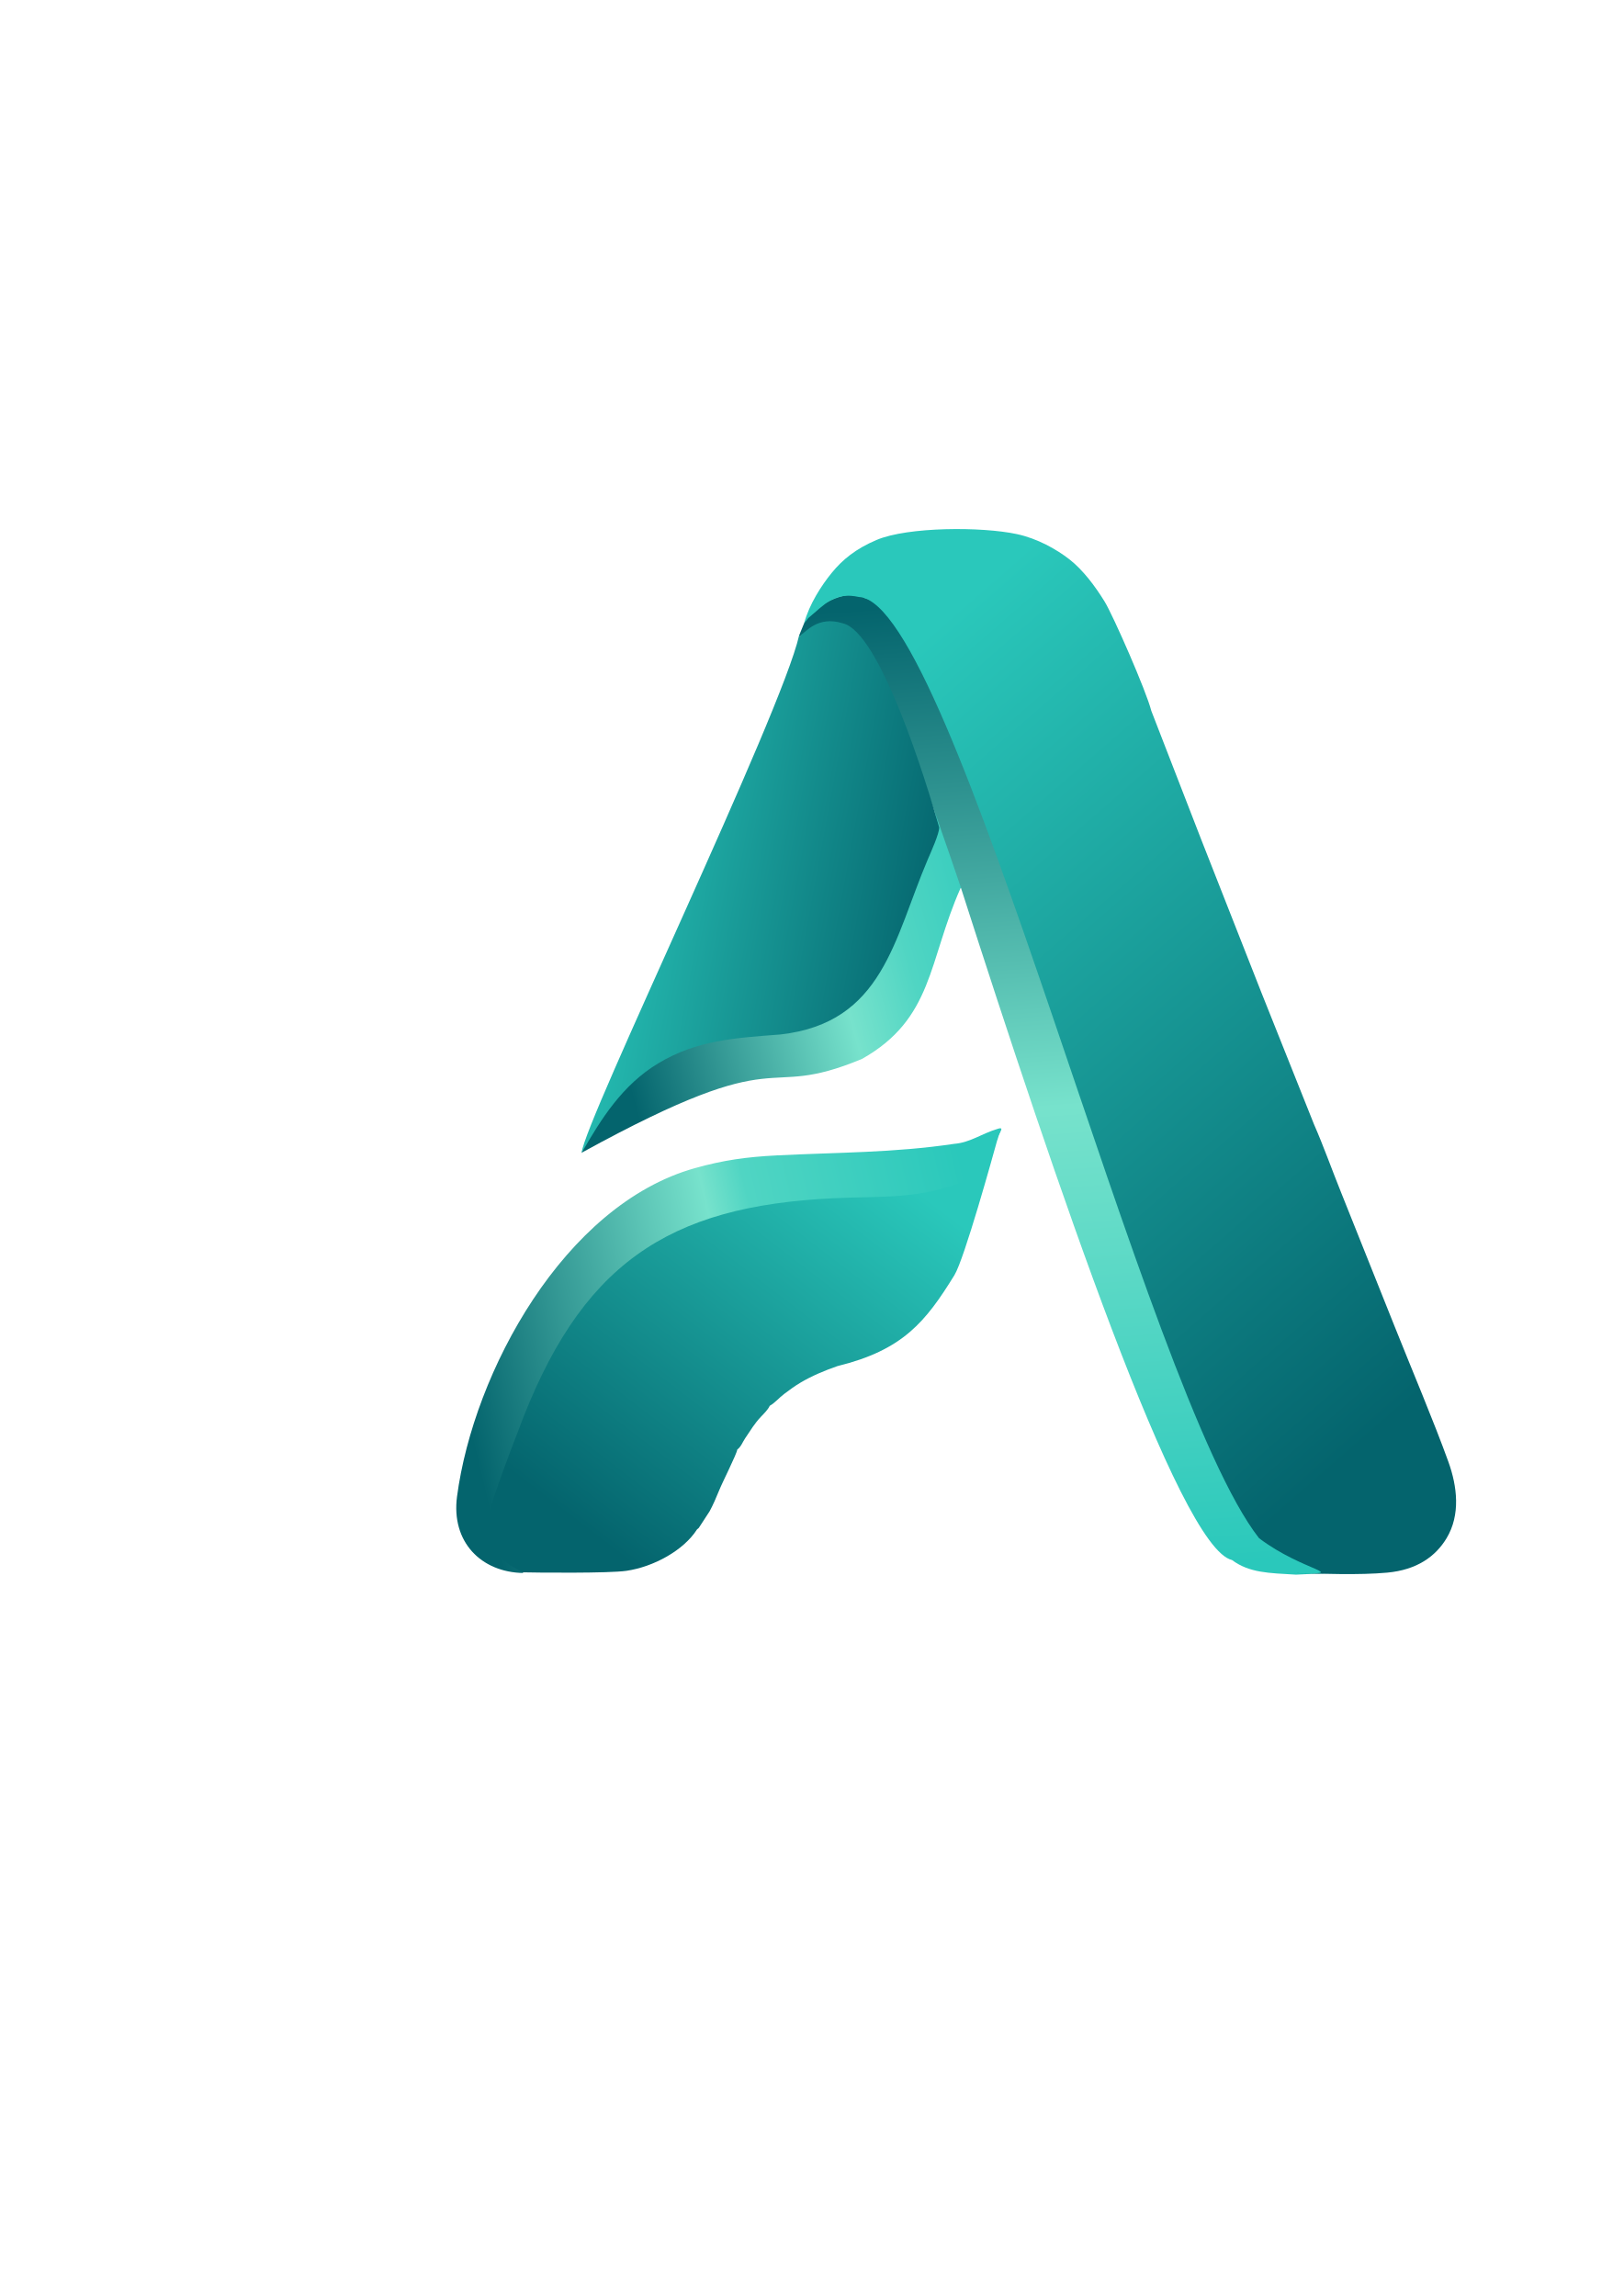
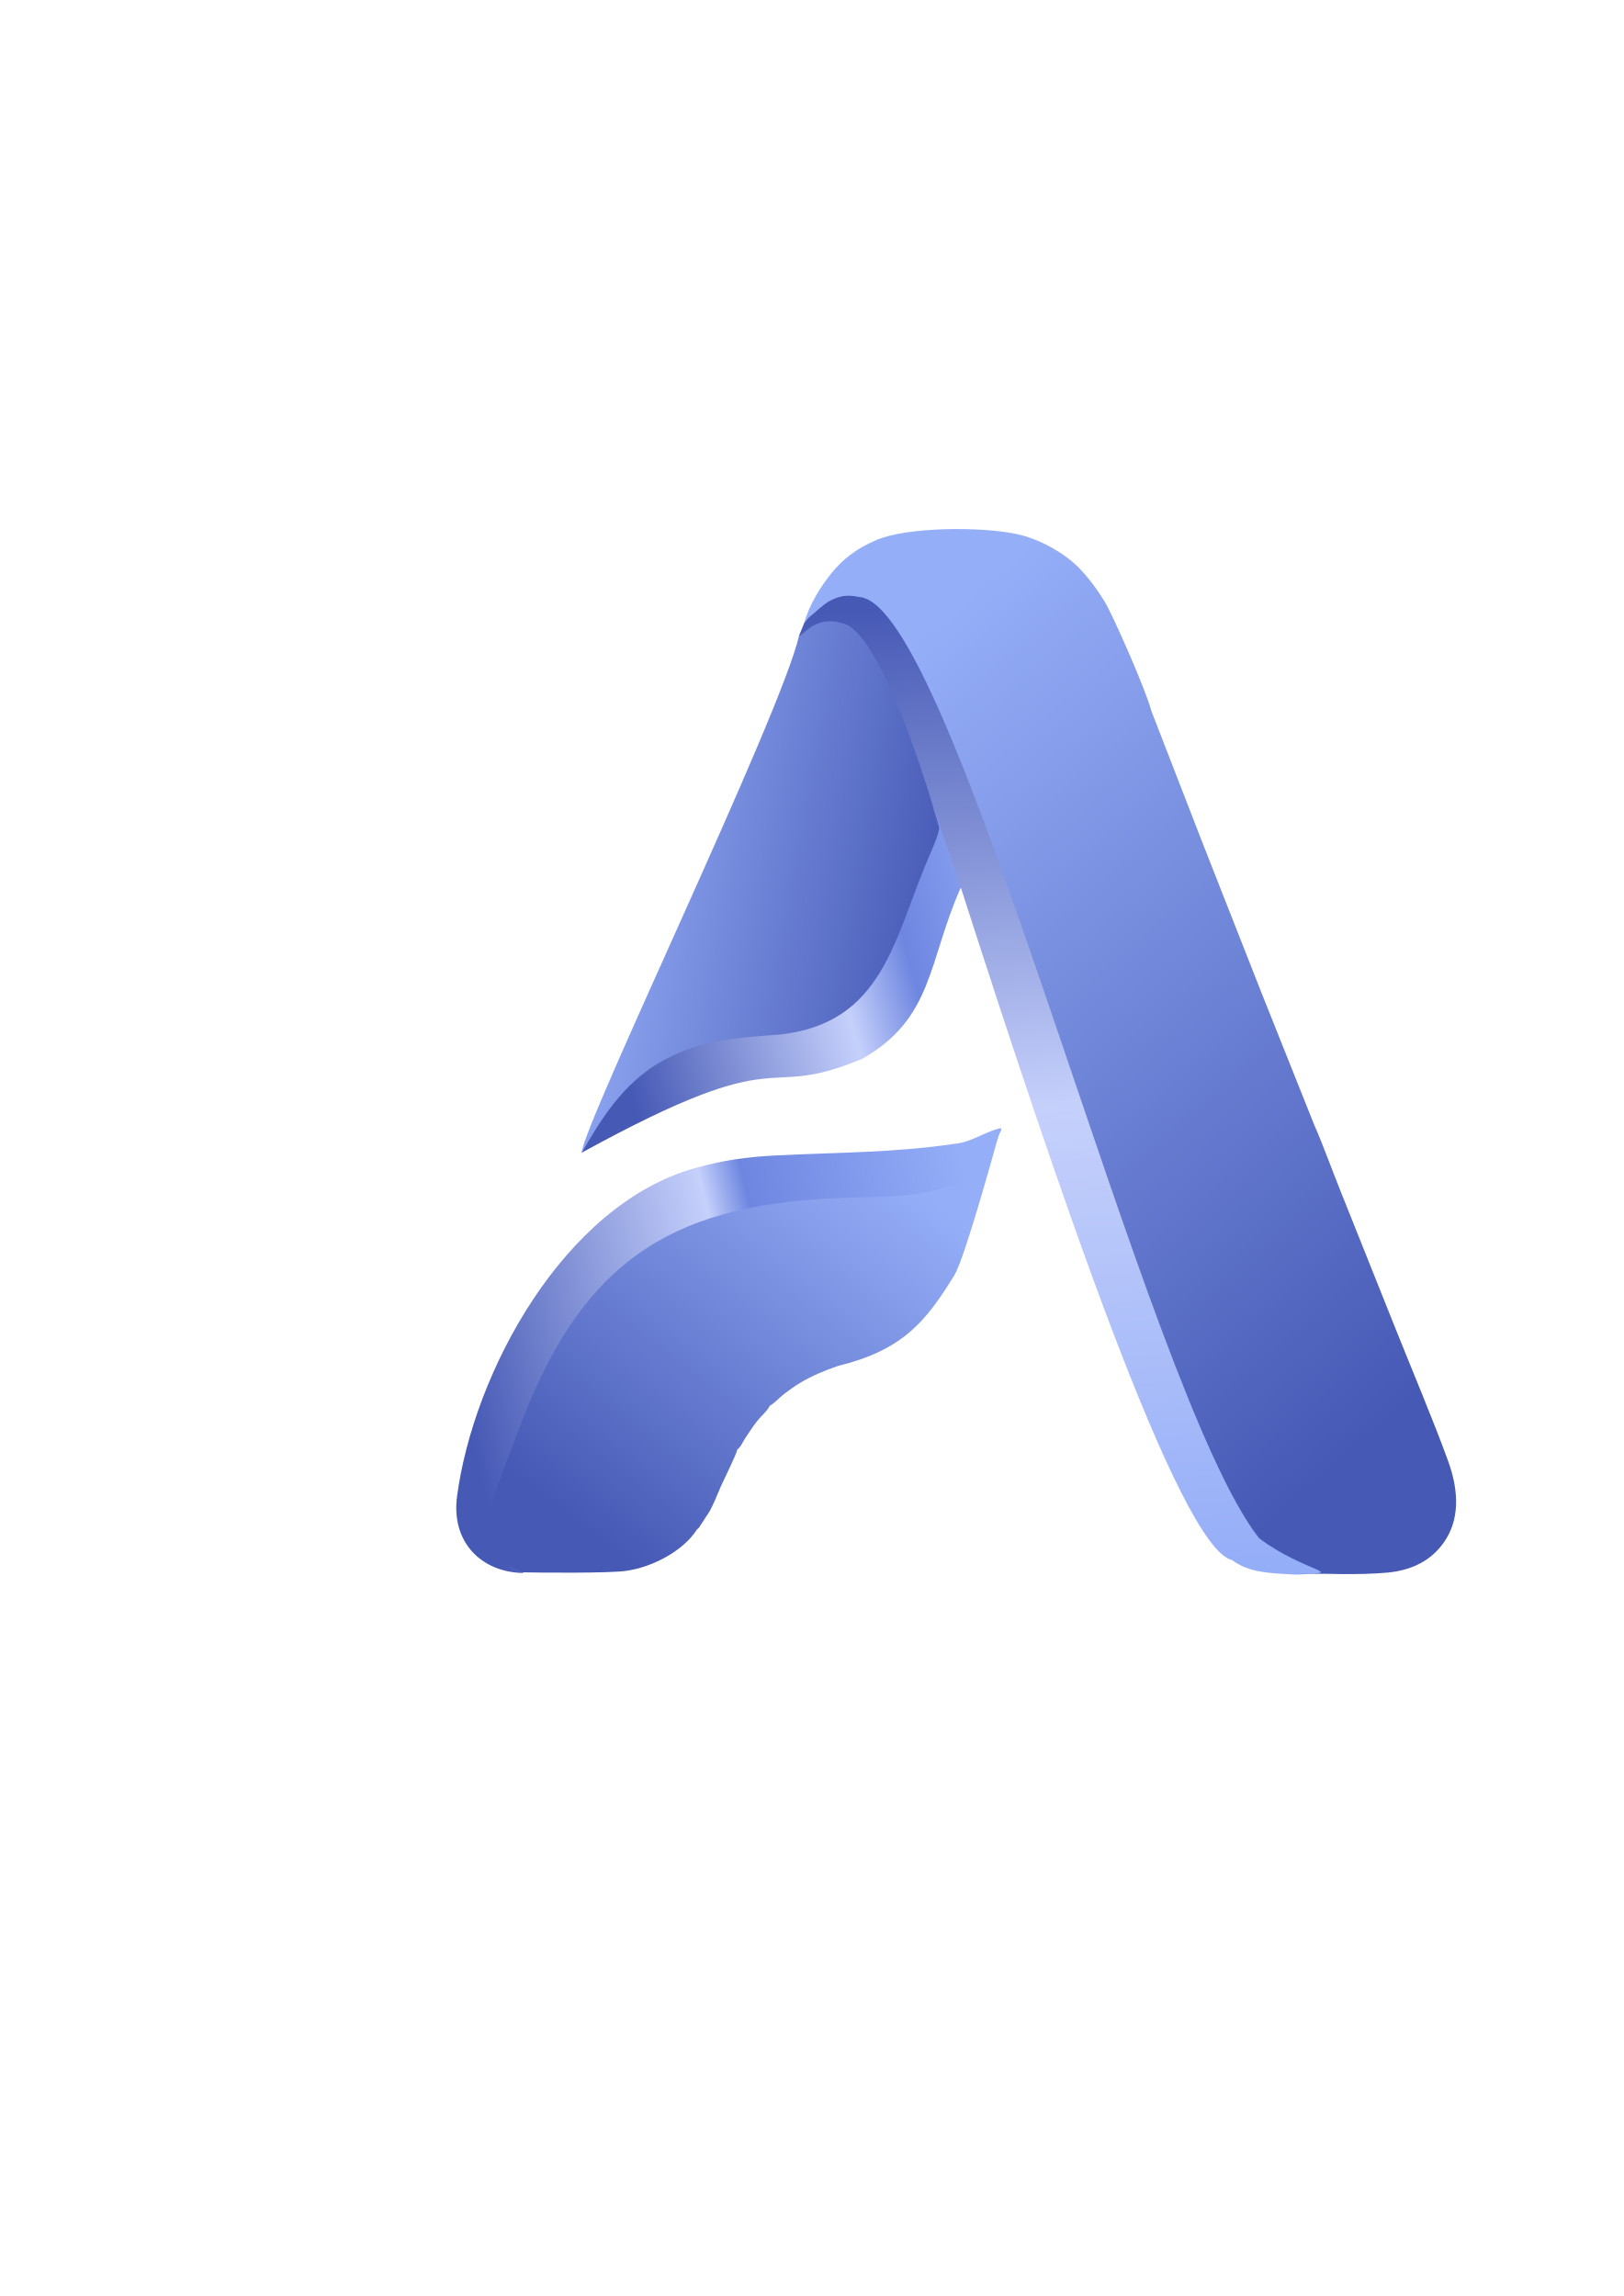
<svg xmlns="http://www.w3.org/2000/svg" xmlns:xlink="http://www.w3.org/1999/xlink" xml:space="preserve" width="210mm" height="297mm" version="1.1" style="shape-rendering:geometricPrecision; text-rendering:geometricPrecision; image-rendering:optimizeQuality; fill-rule:evenodd; clip-rule:evenodd" viewBox="0 0 21000 29700">
  <defs>
    <style type="text/css">
   
    .fil6 {fill:none}
    .fil5 {fill:url(#id0)}
    .fil2 {fill:url(#id1)}
    .fil3 {fill:url(#id2)}
    .fil0 {fill:url(#id3)}
    .fil4 {fill:url(#id4)}
    .fil1 {fill:url(#id5)}
   
  </style>
    <linearGradient id="id0" gradientUnits="userSpaceOnUse" x1="12824.8" y1="16663.02" x2="6027.5" y2="18279.66">
-       <stop offset="0" style="stop-opacity:1; stop-color:#2AC8BB" />
-       <stop offset="0.4" style="stop-opacity:1; stop-color:#50D5C3" />
-       <stop offset="0.478" style="stop-opacity:1; stop-color:#77E2CC" />
-       <stop offset="1" style="stop-opacity:1; stop-color:#04646D" />
+       <stop offset="0" style="stop-opacity:1; stop-color:#95AEF8" />
+       <stop offset="0.4" style="stop-opacity:1; stop-color:#6E86E0" />
+       <stop offset="0.478" style="stop-opacity:1; stop-color:#C5D0FB" />
+       <stop offset="1" style="stop-opacity:1; stop-color:#4659B5" />
    </linearGradient>
    <linearGradient id="id1" gradientUnits="userSpaceOnUse" x1="10805.47" y1="9231" x2="18427.05" y2="17974.52">
-       <stop offset="0" style="stop-opacity:1; stop-color:#2AC8BB" />
-       <stop offset="1" style="stop-opacity:1; stop-color:#04646D" />
+       <stop offset="0" style="stop-opacity:1; stop-color:#95AEF8" />
+       <stop offset="1" style="stop-opacity:1; stop-color:#4659B5" />
    </linearGradient>
    <linearGradient id="id2" gradientUnits="userSpaceOnUse" xlink:href="#id1" x1="11438.25" y1="15069.71" x2="7740.25" y2="19909">
  </linearGradient>
    <linearGradient id="id3" gradientUnits="userSpaceOnUse" x1="12973.62" y1="10322.74" x2="7532.21" y2="11815.01">
-       <stop offset="0" style="stop-opacity:1; stop-color:#2AC8BB" />
-       <stop offset="0.306" style="stop-opacity:1; stop-color:#50D5C3" />
-       <stop offset="0.471" style="stop-opacity:1; stop-color:#77E2CC" />
-       <stop offset="1" style="stop-opacity:1; stop-color:#04646D" />
+       <stop offset="0" style="stop-opacity:1; stop-color:#95AEF8" />
+       <stop offset="0.306" style="stop-opacity:1; stop-color:#6E86E0" />
+       <stop offset="0.471" style="stop-opacity:1; stop-color:#C5D0FB" />
+       <stop offset="1" style="stop-opacity:1; stop-color:#4659B5" />
    </linearGradient>
    <linearGradient id="id4" gradientUnits="userSpaceOnUse" xlink:href="#id1" x1="7515.6" y1="11046.58" x2="12153.7" y2="11902.96">
  </linearGradient>
    <linearGradient id="id5" gradientUnits="userSpaceOnUse" x1="14222.39" y1="20340.04" x2="13297.2" y2="7723.25">
-       <stop offset="0" style="stop-opacity:1; stop-color:#2AC8BB" />
-       <stop offset="0.478" style="stop-opacity:1; stop-color:#77E2CC" />
-       <stop offset="1" style="stop-opacity:1; stop-color:#04646D" />
+       <stop offset="0" style="stop-opacity:1; stop-color:#95AEF8" />
+       <stop offset="0.478" style="stop-opacity:1; stop-color:#C5D0FB" />
+       <stop offset="1" style="stop-opacity:1; stop-color:#4659B5" />
    </linearGradient>
  </defs>
  <g id="Слой_x0020_1">
    <path class="fil0" d="M7657.1 14554.93c-206.56,554.6 -105.13,277.89 -134.35,353.02 0.96,4.23 -0.98,-3.38 0,0 -1.95,11.63 1.22,3.8 6.66,-0.49 2709.29,-1487.3 2262.54,-644.99 3619.54,-1210.05 923.19,-520.16 855.33,-1265.36 1273.38,-2206.95l365.98 -252.43c50.29,-116.19 196.97,-387.96 195.35,-488.6 -136.93,-822.43 -1140.03,-3369.46 -1548.51,-3498.5 -401.34,-126.76 -649.93,227.86 -728.22,273.12 -3.88,2.26 -2.63,58.38 -21.84,8.78 -1.25,-3.22 -7.2,2.69 -10.98,3.11 -23.41,104.17 -176.24,398 -230.87,530.31 -8.56,20.72 -17.16,41.35 -25.8,61.92 94.94,-88.58 265.86,-232.71 506.66,-156.64 321.49,101.55 1079.18,1999.57 1186.96,2646.84 1.27,79.21 -269.45,373.72 -212.29,478.14l-212.66 708.61 -44.73 111.67c-35.87,141.69 -338.09,752.72 -470.51,899.86 -74.82,83.13 -113.4,166.25 -214.87,216.15 -41.63,40.65 -17.26,26.38 -69.3,63.79l-247.48 139.58c-114.43,48.23 -289.63,90.51 -419.12,91.04l-177.73 20.22c-242.45,18.74 -1203.29,10.02 -1365.07,216.6 -64.66,13.24 -209.11,187.16 -272,225.09 -196.73,23.27 -240.56,205.77 -331.93,314.36 -144.97,172.29 -54.5,0.48 -126.65,132.46 -66.33,121.33 -37.54,17.51 -110.6,149.93l-169.69 192.58c-2.16,-3.64 -4.23,-8.99 -5.01,-11.68 -0.77,-2.67 -3.57,-8.51 -4.32,-11.84 -5.59,-24.67 -13.18,58.67 0,0z" />
    <path class="fil1" d="M12422.33 11466.4c1224.11,3814.6 2826.73,8558.5 3511.65,8713.44 224.07,166.54 474.72,168.45 828.2,189.15l422.28 -20.51c-324.71,-117.99 -303,-136.03 -625.94,-388.36 -168.29,-131.48 5.13,-128.38 -121.09,-280.32 -22.3,-26.84 -9.94,-9.16 -31.25,-33.21 -160.77,-181.44 -327.12,-522.54 -408.22,-737.97 -100.08,-265.8 -696.13,-1078.03 -767.24,-1199.62 -61.58,-163.08 -263.62,-1118.82 -336.02,-1183.76 0.14,-72.3 -27.84,-92.12 -38.52,-164.58 -100.03,-138.93 -136.27,-418.33 -228.25,-574.3 -8.33,-37.16 -132.61,-877.98 -200.21,-951.69 1.39,-156.86 -266.38,-640.88 -277.15,-822.86 -69.05,-66.55 -191.15,-1207.95 -274.46,-1401.96 -15.64,-86.92 -105.4,-323.74 -142.12,-417.34 -30.76,-78.38 -131.88,-332.91 -138.36,-410.25 -48.75,-45.75 -757.37,-1133 -805.1,-1285.3 -41.06,-63.98 -275.17,-766.23 -317.46,-893.19 -102.07,-306.36 -408.99,-593.65 -504.22,-875.8 -66.5,-197.03 -171.68,-448.12 -301.16,-620.54l-65.68 -80.47c-94.31,-140.29 -248.08,-251.78 -413.33,-287.78 -228.05,-155.52 -708.99,127.77 -788.41,322.19l-65.13 158.98c2.98,-0.33 27.66,15.04 28.64,17.57 15.12,38.81 14.14,-5.11 17.19,-6.87 61.62,-35.43 219.6,-248.39 535.47,-149.18 408.63,128.35 1226.97,2562.79 1505.89,3384.53z" />
    <path class="fil2" d="M16283.21 19896.61c574.42,437.4 1213.69,470.24 448.97,452.38 371.46,7.72 846.89,27.57 1210.14,-6.21 385.06,-35.8 624.51,-209.62 766.22,-444.22 183.45,-303.73 138,-673.06 24.27,-988.81 -186.35,-517.39 -479.53,-1209.74 -692.99,-1745.52l-696.68 -1743.45c-117.95,-291.98 -226.33,-598.79 -348.25,-875.93l-683.56 -1712.64 -774.99 -1971.19 -646.39 -1666.88c-62.1,-249.49 -493.46,-1233.6 -603.99,-1413.24 -120.41,-195.68 -279.48,-409.33 -455.75,-546.21 -166.6,-129.38 -410.56,-268.1 -678.12,-325.72 -454.92,-97.96 -1410.96,-95.62 -1814.73,75.51 -270.33,114.58 -440.47,254.85 -579.11,424.21 -130.4,159.3 -290.9,404.48 -357.98,652.68l26.08 -29.93c11.94,-14.86 16.33,-23.65 28.94,-37.52 212.02,-175.33 334.03,-341.28 653.19,-271.74 1237.5,55.19 3692.61,10279.08 5174.73,12174.43z" />
    <path class="fil3" d="M12823.17 14741.5c-67.35,61.06 -59.65,80.68 -59.87,122.77 -240.33,412.49 -122.04,121.16 -28.23,101.66 -156.96,98.13 -44.91,136.39 -305.77,244.98 -633.8,263.83 -1074.43,247.38 -1739.96,278.96 -314.02,14.9 -660.41,-0.44 -960.31,44.58 -189.81,-6.53 -780.43,108.02 -914.1,218.75 -72.93,2.78 -305.35,127.16 -367.58,163.63 -80.9,68.95 -345.98,209.18 -452.36,320.05 -102.62,41.89 -417.22,389.47 -504.94,495.33l-142.17 185.83c-17.29,59.53 -90.01,155.3 -131.16,219.42 -48.61,75.75 -90.24,138.18 -131.39,222.16 -60.65,138.33 -127.93,264.94 -190.13,410.54 -55.24,129.33 -104.83,284.21 -164.99,406.22l-128.55 350.3c-60.21,148.21 -315.9,831.61 -339.28,950.69 -52.75,268.57 -8.3,568.35 206.28,733.84 46.49,35.86 159.48,90.13 213.36,126.56 275.86,6.16 1192.53,14.96 1420.06,-18.43 346.52,-50.84 736.71,-259.89 913.36,-536.28l14.93 -12.06c1.59,-1.51 5.57,-5.03 7.31,-6.82l139.72 -214.37c42.12,-76.53 89.4,-185.5 121.61,-266.13 44.78,-112.07 228.76,-472.37 236.46,-532.95 49.7,-37.01 67.07,-93.98 102.16,-146.12 67.42,-100.13 123.94,-194.59 204.95,-279.41 40.46,-42.36 90.43,-90.88 112.69,-140.57 69.31,-38.31 117.82,-101.79 188.93,-154.96 68.9,-51.52 129.33,-97.19 210.16,-145.23 142.6,-84.75 305.66,-153.86 476.28,-213.07 849.23,-208.15 1141.98,-575.25 1512.7,-1175.56 128.06,-207.36 499.85,-1549.8 561.39,-1772.6l31.59 -88.12 -88.9 80.11c-47.25,25.55 -15.72,28.55 -24.25,26.3z" />
    <path class="fil4" d="M7522.13 14913.77c252.75,-441.16 528.79,-881.53 993.43,-1160.26 500.37,-300.14 995.59,-327.29 1578.34,-372.1 1329.32,-150.44 1466.58,-1234.69 1905.17,-2263.84 39.58,-90.93 149.37,-335.33 148.1,-414.09 -157.6,-561.07 -765.9,-2540.63 -1250.73,-2641.61 -315.87,-99.21 -473.85,113.75 -535.47,149.18 -3.05,1.76 -2.07,45.68 -17.19,6.87 -0.98,-2.53 -5.66,2.1 -8.64,2.43 -229.56,1015.4 -2778.7,6287.49 -2813.01,6693.42z" />
    <path class="fil5" d="M6772.02 20347.77c-53.88,-36.43 -166.87,-90.7 -213.36,-126.56 -214.58,-165.49 -259.03,-465.27 -206.28,-733.84 23.38,-119.08 279.07,-802.48 339.28,-950.69 805.22,-2194.31 1946.55,-2935.23 4087.68,-3036.81 665.53,-31.58 1115.34,21.59 1749.14,-242.24 268.45,-111.75 227.39,-385.76 376.25,-524.42 -14.61,-47.76 111.36,-167.76 0.44,-131.6 -217.72,65.15 -354.22,177.93 -566.01,194.83 -773.72,115.84 -1508.73,109.77 -2287.19,148.91 -398.93,20.05 -698.76,62.51 -1065.37,165.35 -1688.14,473.5 -2862.18,2634.6 -3075.72,4248.34 -77.25,583.69 308,980.32 861.14,988.73z" />
    <path class="fil6" d="M-3235.37 52722.28l348.7 -823.67c-4.36,-131.59 -479.68,-1454.54 -544.76,-1552.85 2.77,171.97 -249.28,636.34 -335.7,834.87l-269.44 632.25 -392.05 878.05 -97.65 242.44c-78.33,307.63 -738.2,1634.21 -1027.31,1953.66 -163.38,180.51 -247.6,360.95 -469.15,469.28 -90.9,88.28 -37.68,57.26 -151.32,138.48l-540.34 303.06c-249.85,104.73 -632.38,196.52 -915.1,197.64l-388.05 43.92c-251.56,19.34 -1380.32,39.84 -1524.05,190.42l28.18 61.59c-336.07,16.54 -1313.59,265.92 -1467.82,461.75 -9.17,1.87 -18.22,3.91 -27.17,6.13m637.58 917.47c265.63,-28.45 579.79,-134.68 864.91,-183.98 304.73,-52.7 606.36,-89.54 915.11,-128.61l744.01 -65.87c515.46,-60.87 943.44,-159.49 1390.89,-315.46 1078.57,-410.94 1856.51,-1252.16 2337.16,-2288.87l531.54 -1160.98c82.12,-239.02 231.16,-575.06 351.83,-810.72m-9996.91 6265.68c55.32,210.32 405.23,-133.06 632.74,-283.53 227.57,-150.51 421.37,-268.24 680.25,-411.47 246.89,-136.6 482.72,-242.27 750.71,-345.2 192.29,-73.85 640.32,-186.93 797.76,-270.99m-637.83 -917.4c-128.7,31.98 -236.03,99.59 -364.35,176.56 -288.61,173.13 -744.14,509.16 -943.65,744.93 -316.53,374.06 -118.98,1.04 -276.53,287.58 -144.82,263.39 -81.95,38 -241.47,325.48l-397.63 694.04" />
  </g>
</svg>
